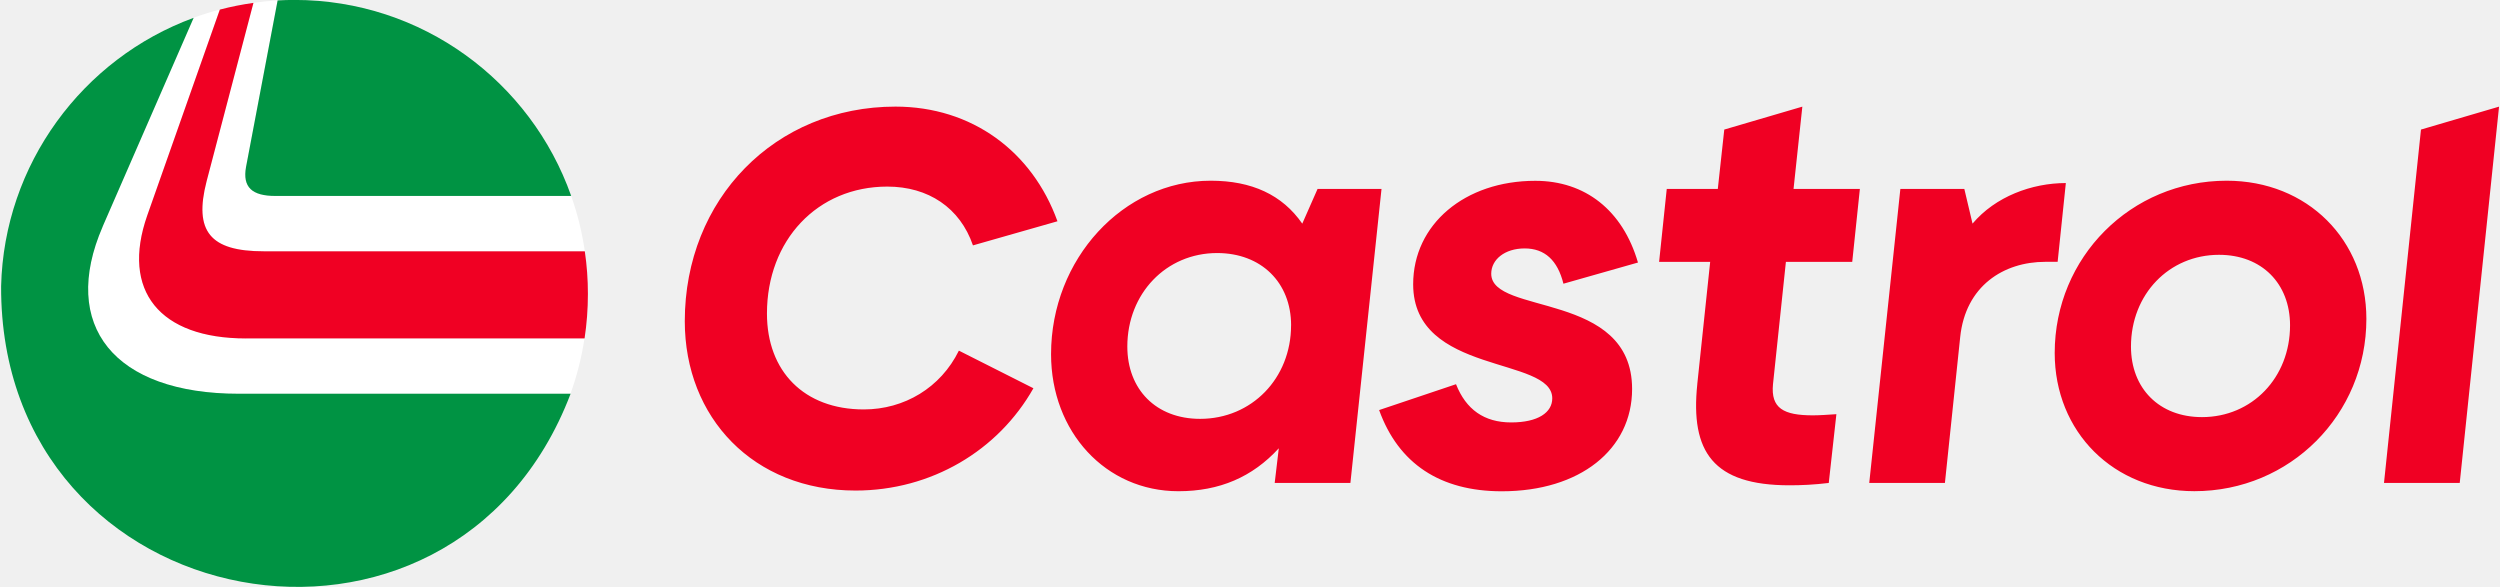
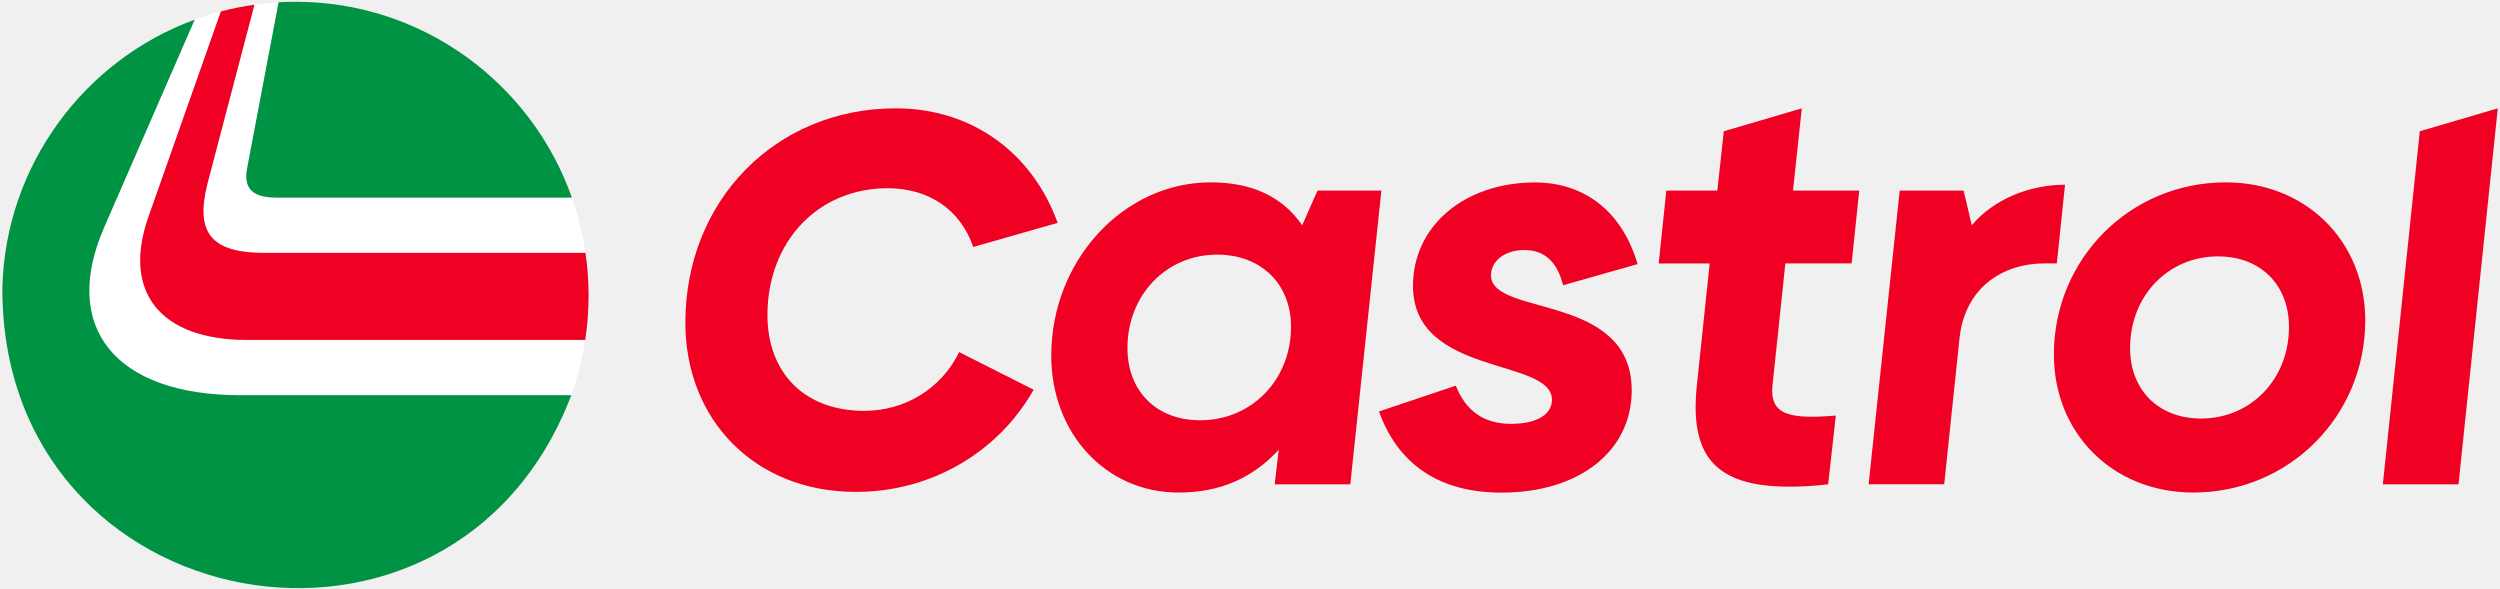
- <svg xmlns="http://www.w3.org/2000/svg" width="426.29" height="100" viewBox="2.508 2.052 450.984 105.792">
+ <svg xmlns="http://www.w3.org/2000/svg" width="424.89" height="100" viewBox="2.28 1.72 451.44 106.248">
  <defs>
    <clipPath id="a">
      <path d="M0 0h456v110H0z" />
    </clipPath>
  </defs>
  <g clip-path="url(#a)">
    <path d="M50.063 47.38h57.946a52.54 52.54 0 0 0-2.461-9.98H52.18c-4.241 0-5.937-1.592-5.3-5.202L52.583 2.13a54.674 54.674 0 0 0-4.355.428l-8.453 32.184c-2.334 9.022.638 12.631 10.282 12.631z" fill="#FFF" />
    <path d="M46.88 63.098c-15.581 0-22.572-8.6-17.807-22.191l13.09-37.132a52.672 52.672 0 0 0-4.734 1.483L21.01 42.92c-7.735 17.84 2.017 30.151 24.59 30.151h59.823a53.002 53.002 0 0 0 2.527-9.98H46.868z" fill="#FFF" />
    <path d="M52.18 37.4h53.368C98.28 16.8 78.675 2.04 55.628 2.04c-1.023 0-2.034.03-3.038.09l-5.704 30.068c-.637 3.61 1.059 5.201 5.3 5.201z" fill="#009343" />
    <path d="M21.023 42.925l16.418-37.66c-20.1 7.358-34.207 26.493-34.73 48.4-.277 60.395 81.45 75.318 102.729 19.418H45.617c-22.578 0-32.324-12.318-24.588-30.152z" fill="#009343" />
    <path d="M46.88 63.098h61.08c.398-2.616.602-5.292.602-8.016a52.11 52.11 0 0 0-.56-7.697H50.058c-9.644 0-12.61-3.61-10.282-12.631L48.228 2.57c-2.064.29-4.085.693-6.064 1.212l-13.091 37.13c-4.771 13.591 2.226 22.192 17.807 22.192zM126.039 60c0-22.065 16.303-38.717 38.009-38.717 13.764 0 24.67 8.064 29.219 20.685l-15.244 4.35c-2.328-6.786-8.05-10.607-15.455-10.607-12.598 0-21.706 9.656-21.706 22.908 0 10.397 6.672 17.292 17.47 17.292 7.304 0 13.873-3.924 17.152-10.607l13.446 6.786c-6.353 11.245-18.421 18.454-32.084 18.454-18.42 0-30.807-13.15-30.807-30.55zm66.073 5.942c0-17.182 13.025-31.292 28.799-31.292 7.41 0 12.916 2.544 16.519 7.745l2.756-6.256h11.538l-5.612 53.036h-13.657l.74-6.256c-4.764 5.195-10.696 7.745-18.108 7.745-13.127 0-22.975-10.715-22.975-24.716zm43.303-5.195c0-7.745-5.402-13.048-13.343-13.048-9.211 0-16.201 7.316-16.201 16.863 0 7.744 5.185 13.048 13.127 13.048 9.318 0 16.41-7.317 16.41-16.863zm73.269 10.607l2.328-22.064H301.8l1.378-13.15h9.21l1.168-10.716 14.083-4.135-1.588 14.85h11.966l-1.378 13.15h-11.966l-2.328 22.065c-.421 4.351 1.907 5.623 7.2 5.623 1.168 0 2.757-.109 4.236-.21l-1.377 12.408c-2.647.32-4.975.422-7.093.422-13.765 0-17.892-6.045-16.622-18.243zm31.024 17.816l5.613-53.037h11.539l1.48 6.256c4.127-4.881 10.696-7.316 16.832-7.316l-1.48 14.21h-2.225c-7.52 0-14.403 4.353-15.353 13.58l-2.756 26.306h-13.656zm33.455-23.439c0-17.29 13.765-31.08 31.024-31.08 14.613 0 25.2 10.716 25.2 24.926 0 17.291-13.763 31.081-31.023 31.081-14.613 0-25.201-10.715-25.201-24.927zm42.455-4.984c0-7.533-5.084-12.729-12.814-12.729-9 0-15.882 7.106-15.882 16.55 0 7.534 5.083 12.728 12.814 12.728 9 0 15.882-7.105 15.882-16.549zm16.947 28.423l6.672-63.746 14.083-4.135-7.093 67.886H432.57zM251.29 76.025l13.874-4.665c1.799 4.563 5.084 6.895 9.95 6.895 4.868 0 7.412-1.802 7.412-4.346 0-7.636-25.092-4.133-25.092-20.575 0-10.818 9.318-18.666 22.024-18.666 9 0 15.774 5.305 18.529 14.743l-13.445 3.82c-1.06-4.243-3.387-6.364-6.991-6.364-3.604 0-6.034 2.013-6.034 4.563 0 7.533 25.412 3.073 25.412 20.792 0 10.927-9.422 18.454-23.505 18.454-11.117 0-18.637-4.984-22.127-14.64z" fill="#F00023" />
  </g>
</svg>
